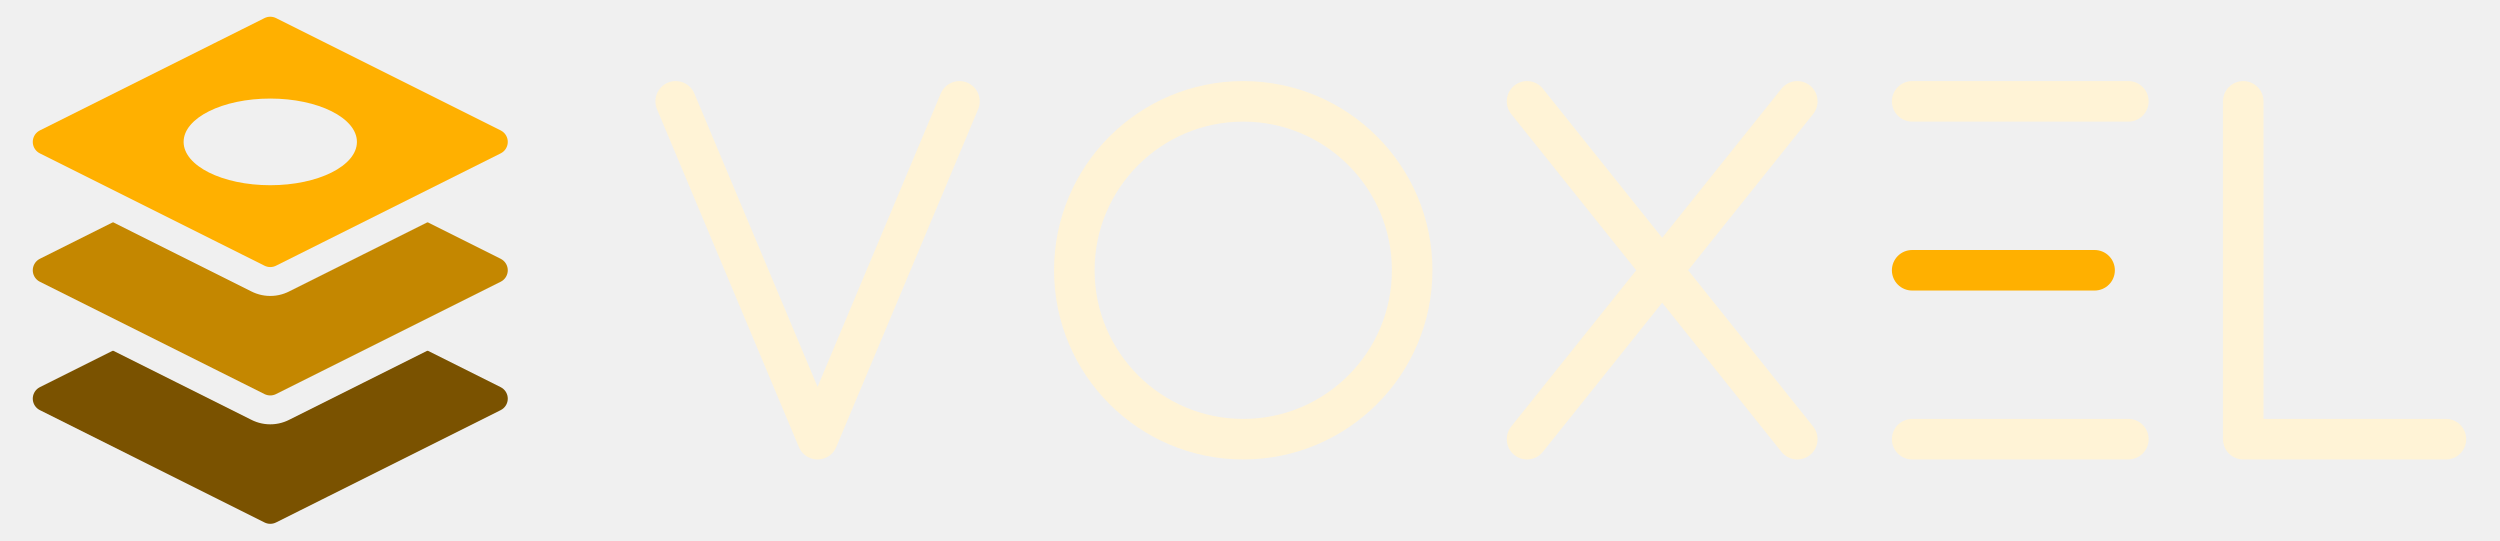
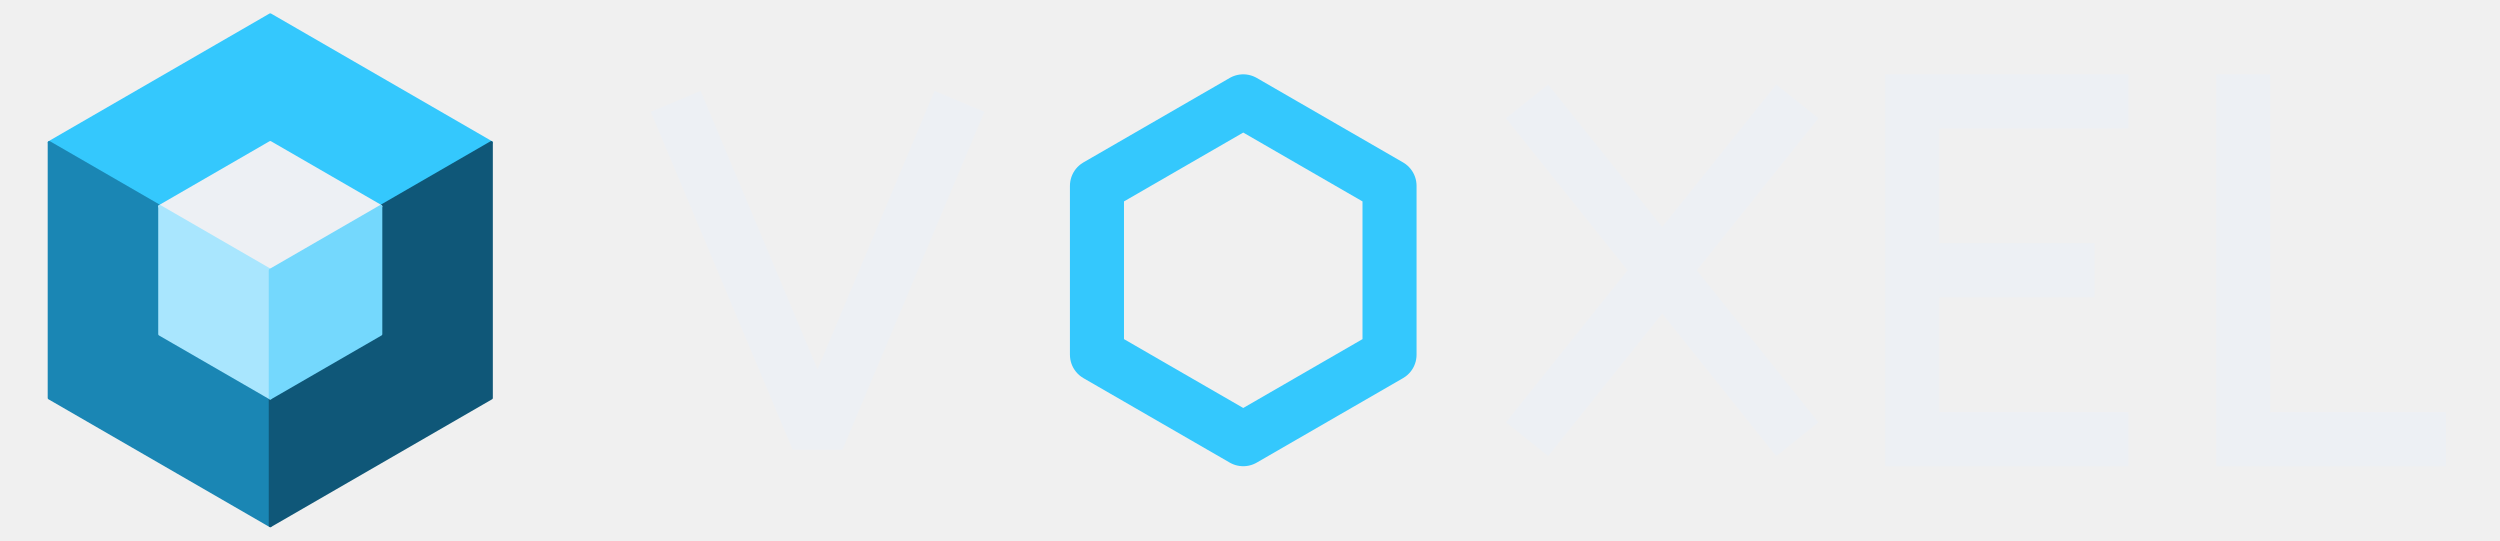
<svg xmlns="http://www.w3.org/2000/svg" viewBox="0 0 740 160" role="img" aria-label="Voxel">
-   <g transform="translate(-41.6 -41.6) scale(0.95)">
-     <defs>
-       <mask id="voxel-mark-top" maskUnits="userSpaceOnUse" x="0" y="0" width="256" height="256">
-         <rect width="256" height="256" fill="#fff" />
-         <ellipse cx="128" cy="88" rx="27" ry="13.5" fill="#000" />
-       </mask>
-       <mask id="voxel-mark-mid" maskUnits="userSpaceOnUse" x="0" y="0" width="256" height="256">
-         <rect width="256" height="256" fill="#fff" />
-         <path d="M128 53 L198 88 L128 123 L58 88 Z" fill="#000" stroke="#000" stroke-width="26" stroke-linejoin="round" />
-       </mask>
-       <mask id="voxel-mark-low" maskUnits="userSpaceOnUse" x="0" y="0" width="256" height="256">
-         <rect width="256" height="256" fill="#fff" />
-         <path d="M128 93 L198 128 L128 163 L58 128 Z" fill="#000" stroke="#000" stroke-width="26" stroke-linejoin="round" />
-       </mask>
-     </defs>
-     <path d="M128 133 L198 168 L128 203 L58 168 Z" fill="#7A5200" stroke="#7A5200" stroke-width="8" stroke-linejoin="round" mask="url(#voxel-mark-low)" />
-     <path d="M128 93 L198 128 L128 163 L58 128 Z" fill="#C48700" stroke="#C48700" stroke-width="8" stroke-linejoin="round" mask="url(#voxel-mark-mid)" />
-     <path d="M128 53 L198 88 L128 123 L58 88 Z" fill="#FFB000" stroke="#FFB000" stroke-width="8" stroke-linejoin="round" mask="url(#voxel-mark-top)" />
+   <g transform="translate(-35.2 -35.2) scale(0.9)">
+     <g stroke-width="1" stroke-linejoin="round">
+       <path d="M128 44 L200.7 86 L128 128 L55.3 86 Z" fill="#34c8fd" stroke="#34c8fd" />
+       <path d="M55.3 86 L128 128 L128 212 L55.3 170 Z" fill="#1a86b4" stroke="#1a86b4" />
+       <path d="M200.7 86 L200.7 170 L128 212 L128 128 Z" fill="#0f5778" stroke="#0f5778" />
+       <path d="M128 128 L91.65 107 L128 86 L164.35 107 Z" fill="#edf0f4" stroke="#edf0f4" />
+       <path d="M128 128 L128 170 L91.65 149 L91.65 107 Z" fill="#a9e6fe" stroke="#a9e6fe" />
+       <path d="M128 128 L164.35 107 L164.35 149 L128 170 Z" fill="#74d8fd" stroke="#74d8fd" />
+     </g>
  </g>
  <g transform="translate(200 30)">
-     <g fill="none" stroke="#FFF3D6" stroke-width="12" stroke-linecap="round" stroke-linejoin="round">
-       <path d="M0 0 L42 100 L84 0" />
-       <circle cx="168" cy="50" r="50" />
+     <g fill="none" stroke="#edf0f4" stroke-width="16">
+       <path d="M0 0 L42 100 L84 0" stroke-linejoin="bevel" />
      <path d="M252 0 L332 100 M332 0 L252 100" />
-       <path d="M366 0 H430 M366 100 H430" />
-       <path d="M464 0 V100 H524" />
+       <path d="M430 0 H366 V100 H430 M366 50 H420" />
+       <path d="M464 -8 V100 H524" />
    </g>
-     <path d="M366 50 H420" fill="none" stroke="#FFB000" stroke-width="12" stroke-linecap="round" />
+     <path d="M168 0 L211.3 25 V75 L168 100 L124.7 75 V25 Z" fill="none" stroke="#34c8fd" stroke-width="16" stroke-linejoin="round" />
  </g>
</svg>
